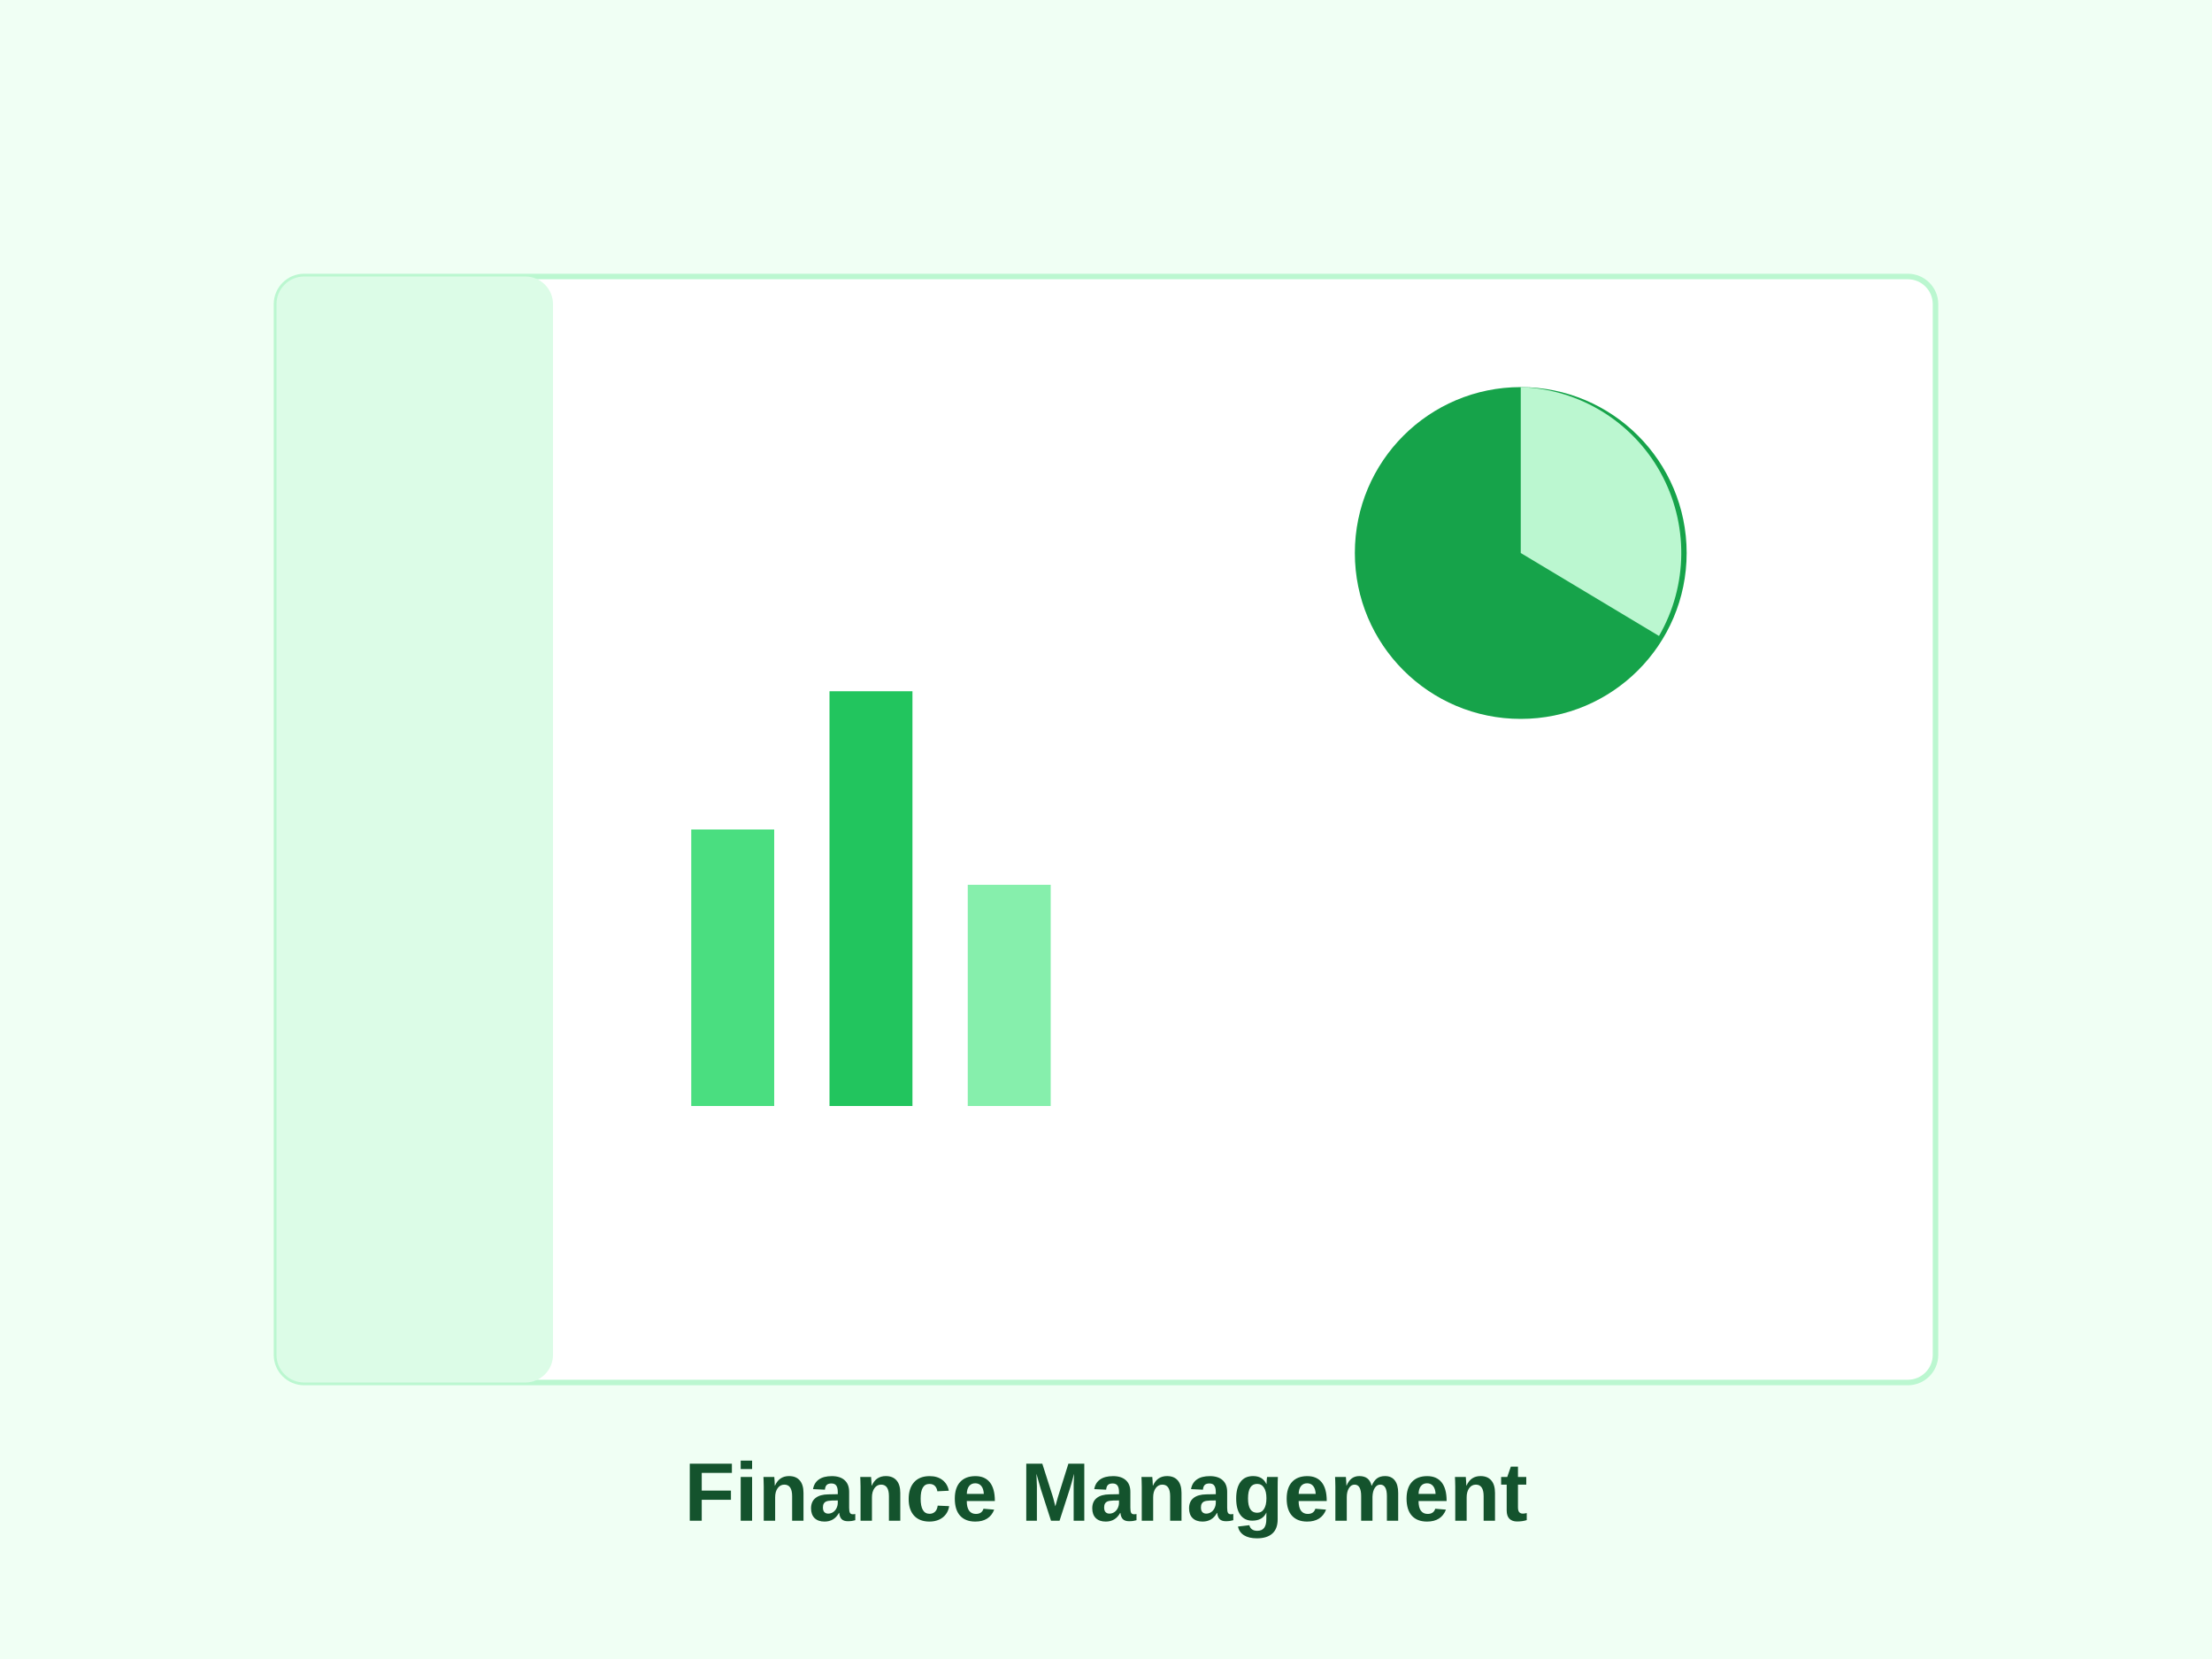
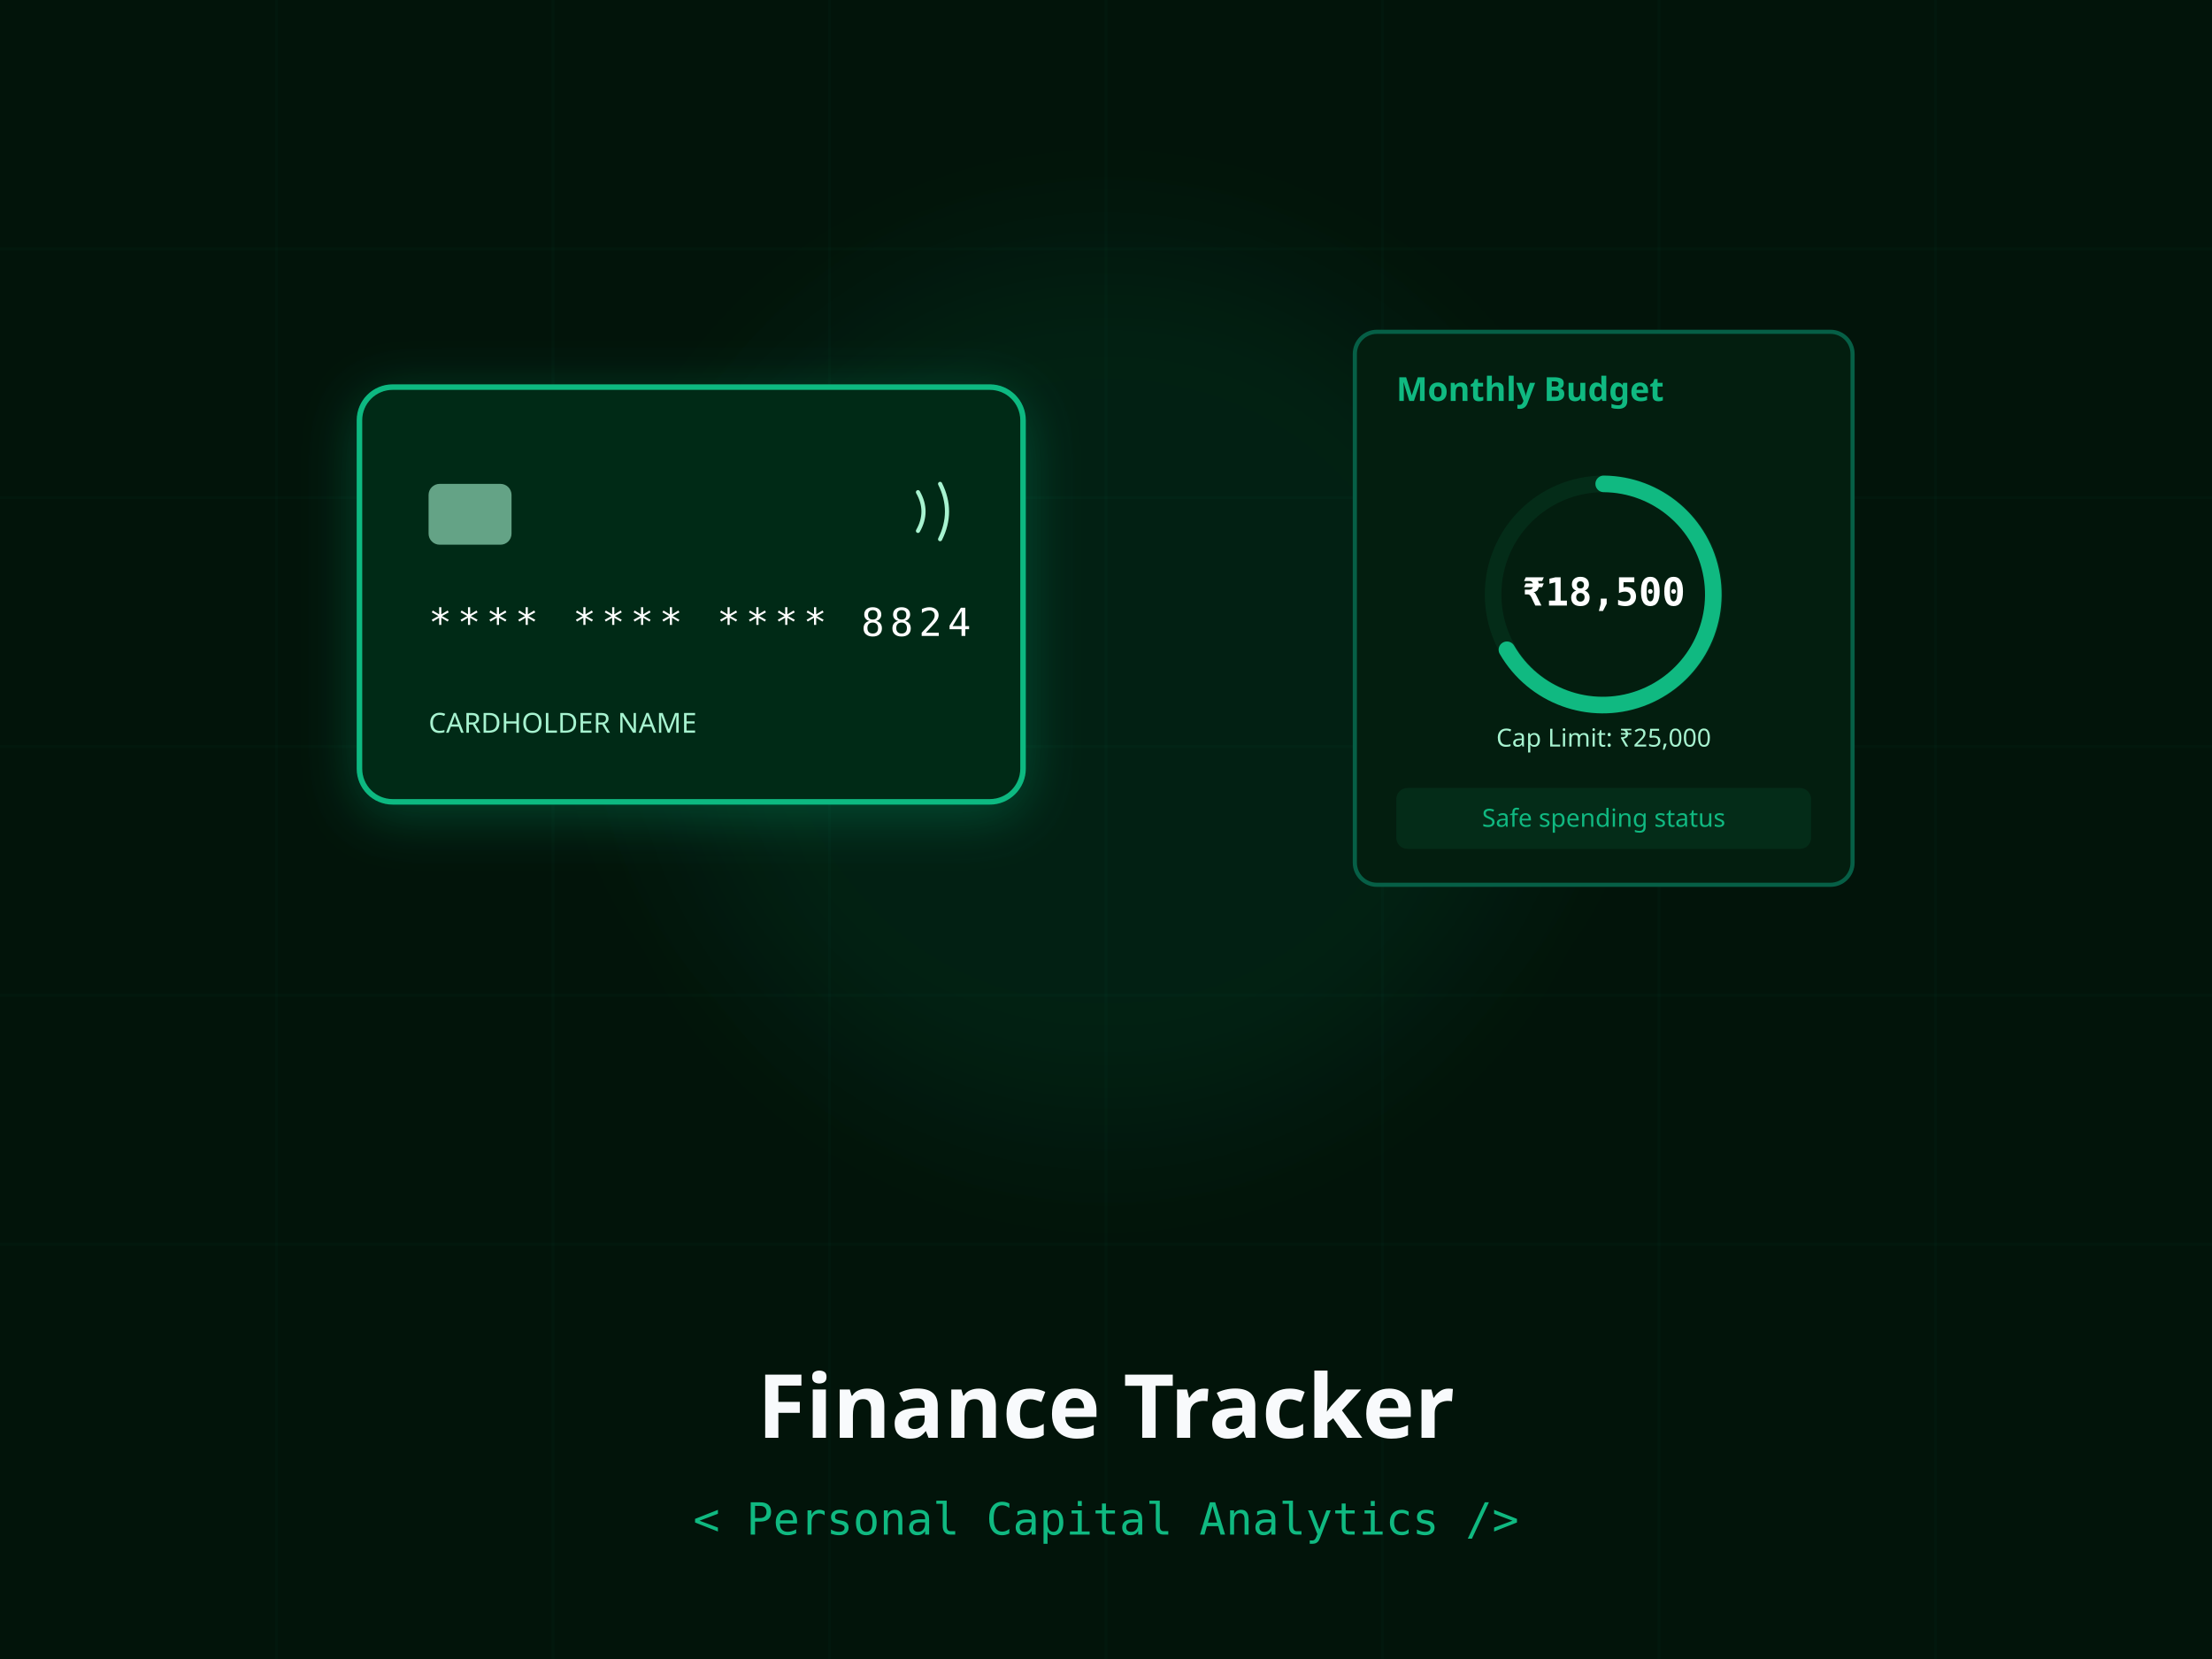
<svg xmlns="http://www.w3.org/2000/svg" width="800" height="600">
-   <rect width="100%" height="100%" fill="#f0fff4" />
-   <rect x="100" y="100" width="600" height="400" rx="10" fill="white" stroke="#bbf7d0" stroke-width="2" />
-   <rect x="100" y="100" width="100" height="400" rx="10" fill="#dcfce7" />
-   <rect x="250" y="300" width="30" height="100" fill="#4ade80" />
-   <rect x="300" y="250" width="30" height="150" fill="#22c55e" />
-   <rect x="350" y="320" width="30" height="80" fill="#86efac" />
-   <circle cx="550" cy="200" r="60" fill="#16a34a" />
-   <path d="M550 200 L550 140 A60 60 0 0 1 600 230 Z" fill="#bbf7d0" />
-   <text x="400" y="550" font-family="Arial, sans-serif" font-size="30" font-weight="bold" fill="#14532d" text-anchor="middle">Finance Management</text>
+   <rect width="100%" height="100%" fill="#02140a" />
+   <path d="M 0,90 L 800,90 M 0,180 L 800,180 M 0,270 L 800,270 M 0,360 L 800,360 M 0,450 L 800,450" stroke="#10b981" stroke-opacity="0.03" stroke-width="1" />
+   <path d="M 100,0 L 100,600 M 200,0 L 200,600 M 300,0 L 300,600 M 400,0 L 400,600 M 500,0 L 500,600 M 600,0 L 600,600 M 700,0 L 700,600" stroke="#10b981" stroke-opacity="0.03" stroke-width="1" />
+   <circle cx="400" cy="250" r="160" fill="#10b981" fill-opacity="0.08" filter="blur(25px)" />
+   <g transform="translate(130, 140)">
+     <rect x="0" y="0" width="240" height="150" rx="12" fill="#042c18" stroke="#10b981" stroke-width="2" filter="drop-shadow(0 4px 10px rgba(16, 185, 129, 0.3))" />
+     <rect x="25" y="35" width="30" height="22" rx="4" fill="#a7f3d0" opacity="0.6" />
+     <text x="25" y="90" font-family="monospace" font-size="14" fill="#ffffff" letter-spacing="2">**** **** **** 8824</text>
+     <text x="25" y="125" font-family="sans-serif" font-size="10" fill="#a7f3d0">CARDHOLDER NAME</text>
+     <path d="M 210,35 Q 215,45 210,55 M 202,38 Q 206,45 202,52" fill="none" stroke="#a7f3d0" stroke-width="1.5" stroke-linecap="round" />
+   </g>
+   <g transform="translate(490, 120)">
+     <rect x="0" y="0" width="180" height="200" rx="8" fill="#031e0f" stroke="#065f46" stroke-width="1.5" />
+     <text x="15" y="25" font-family="sans-serif" font-weight="bold" font-size="12" fill="#10b981">Monthly Budget</text>
+     <circle cx="90" cy="95" r="40" fill="none" stroke="#042c18" stroke-width="6" />
+     <path d="M 90,55 A 40,40 0 1,1 55,115" fill="none" stroke="#10b981" stroke-width="6" stroke-linecap="round" />
+     <text x="90" y="99" font-family="monospace" font-weight="bold" font-size="14" fill="#ffffff" text-anchor="middle">₹18,500</text>
+     <text x="90" y="150" font-family="sans-serif" font-size="9" fill="#a7f3d0" text-anchor="middle">Cap Limit: ₹25,000</text>
+     <rect x="15" y="165" width="150" height="22" rx="4" fill="#042c18" />
+     <text x="90" y="179" font-family="sans-serif" font-size="9" fill="#10b981" text-anchor="middle">Safe spending status</text>
+   </g>
+   <text x="400" y="520" font-family="sans-serif" font-size="32" font-weight="bold" fill="#f8fafc" text-anchor="middle">Finance Tracker</text>
+   <text x="400" y="555" font-family="monospace" font-size="16" fill="#10b981" text-anchor="middle">&lt; Personal Capital Analytics /&gt;</text>
</svg>
